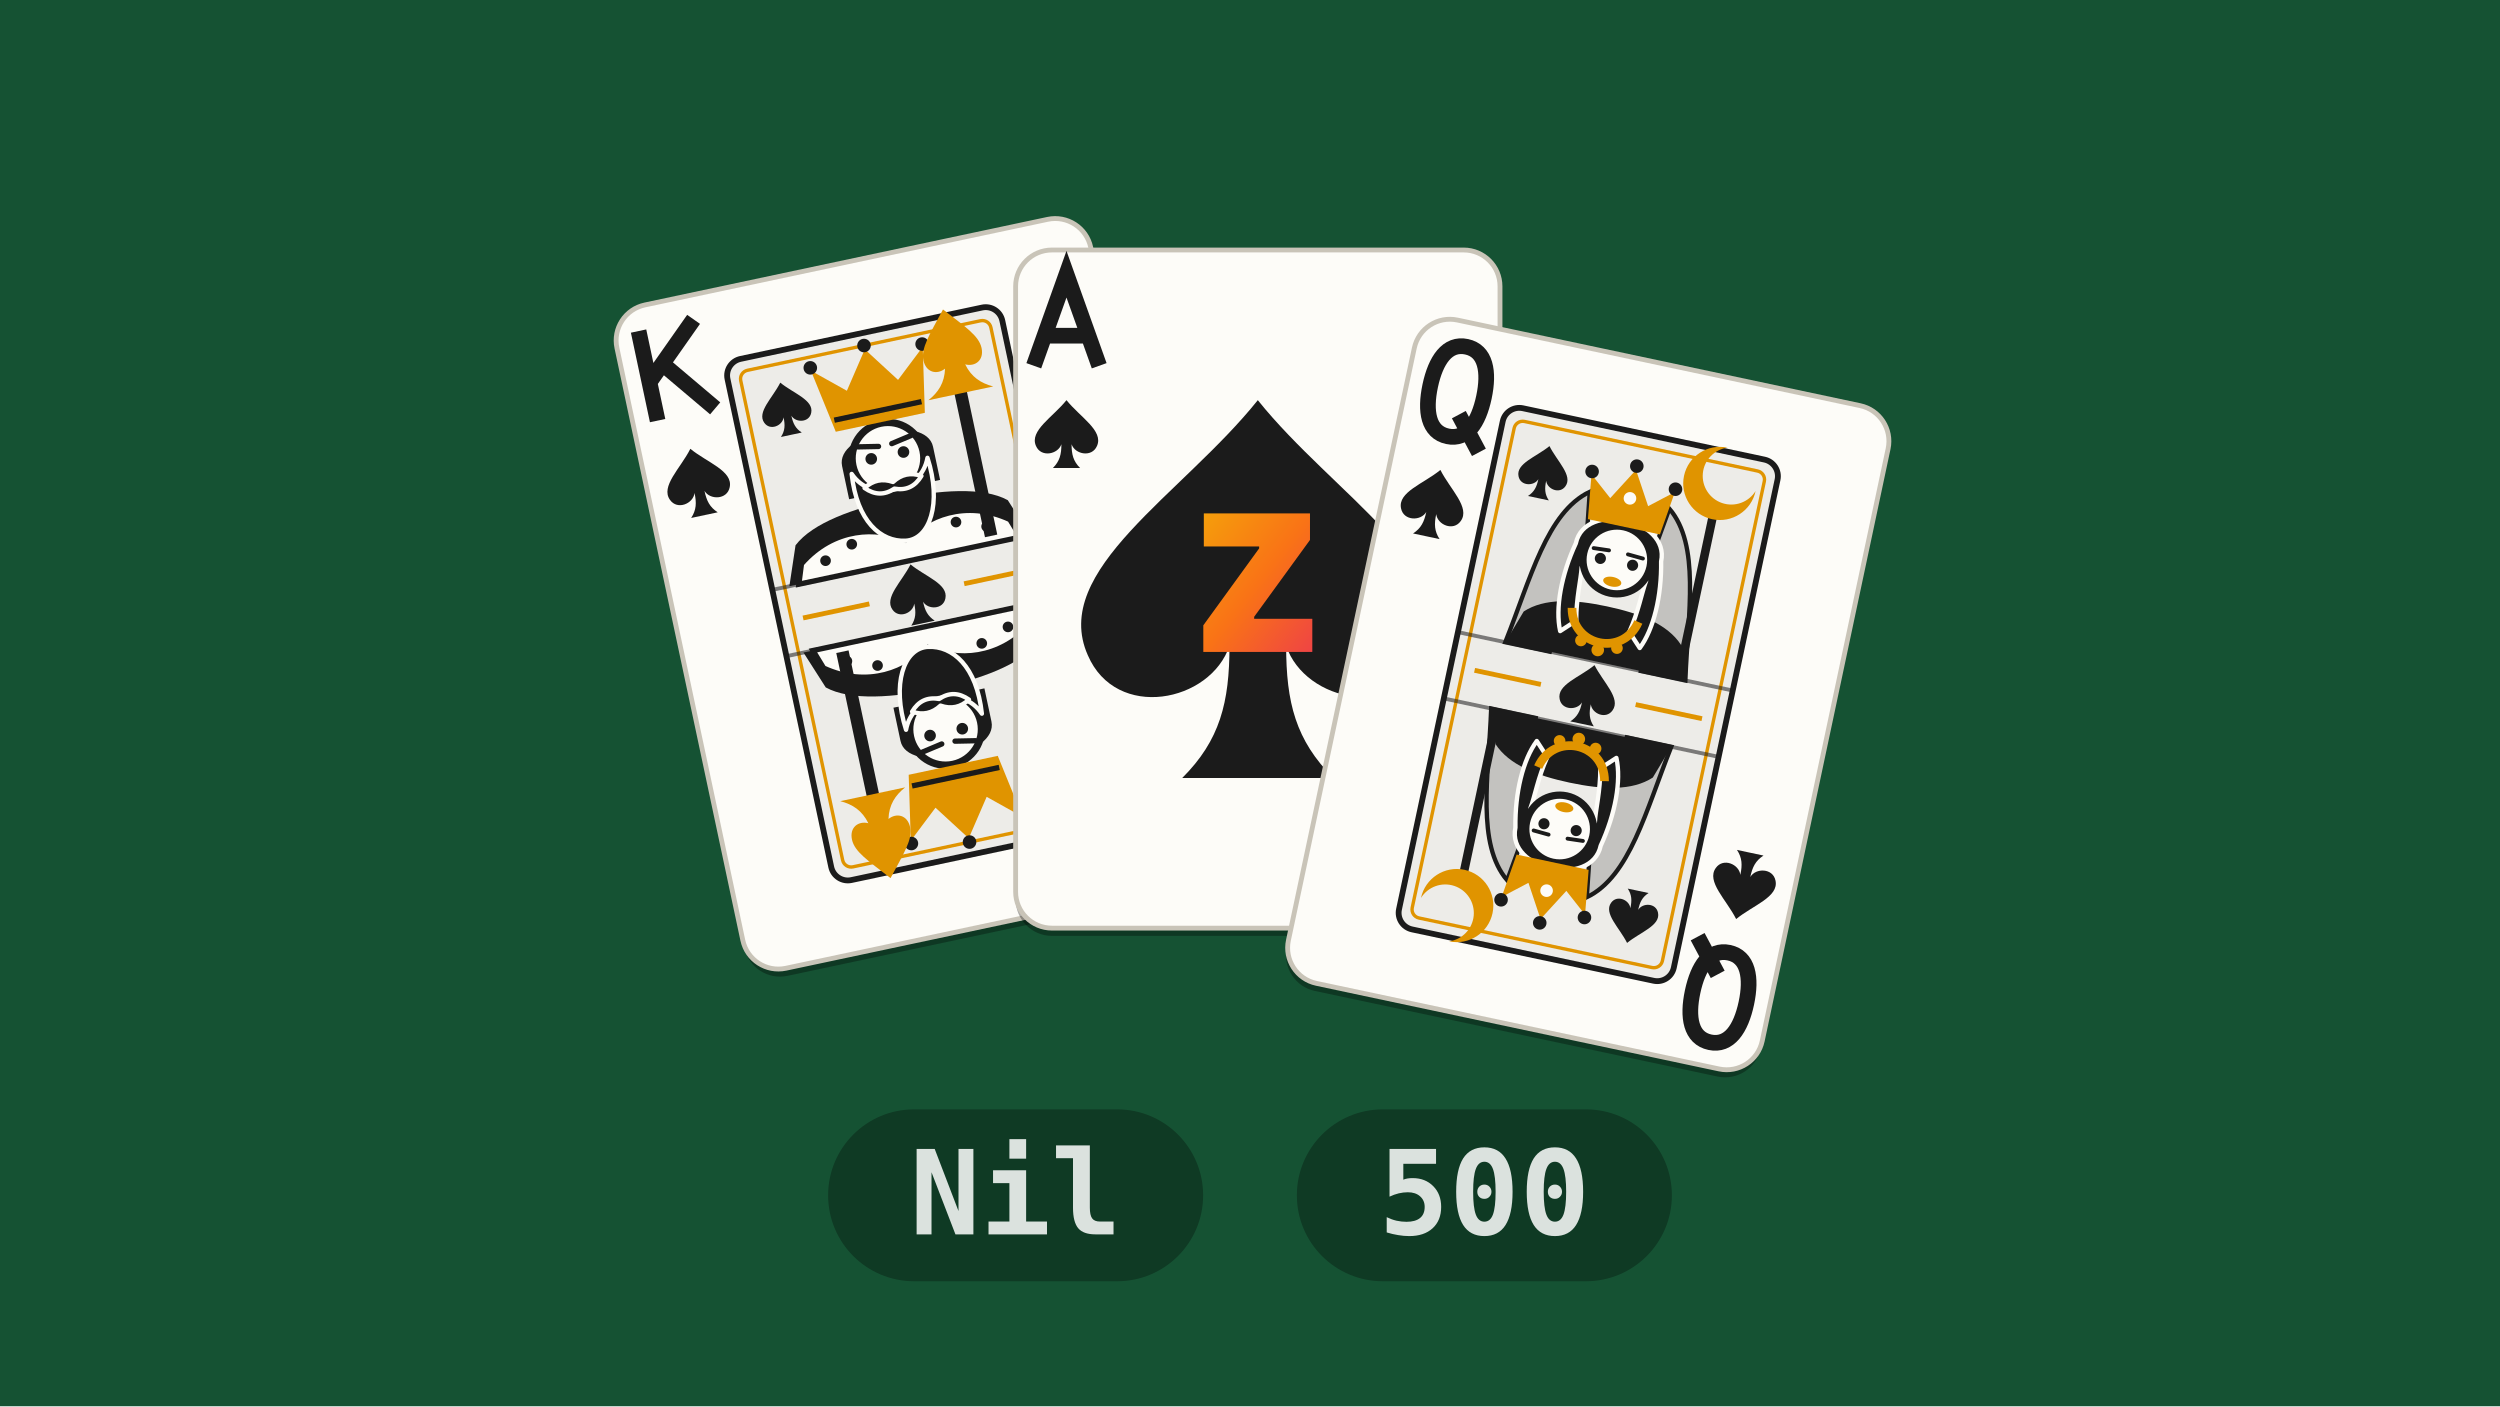
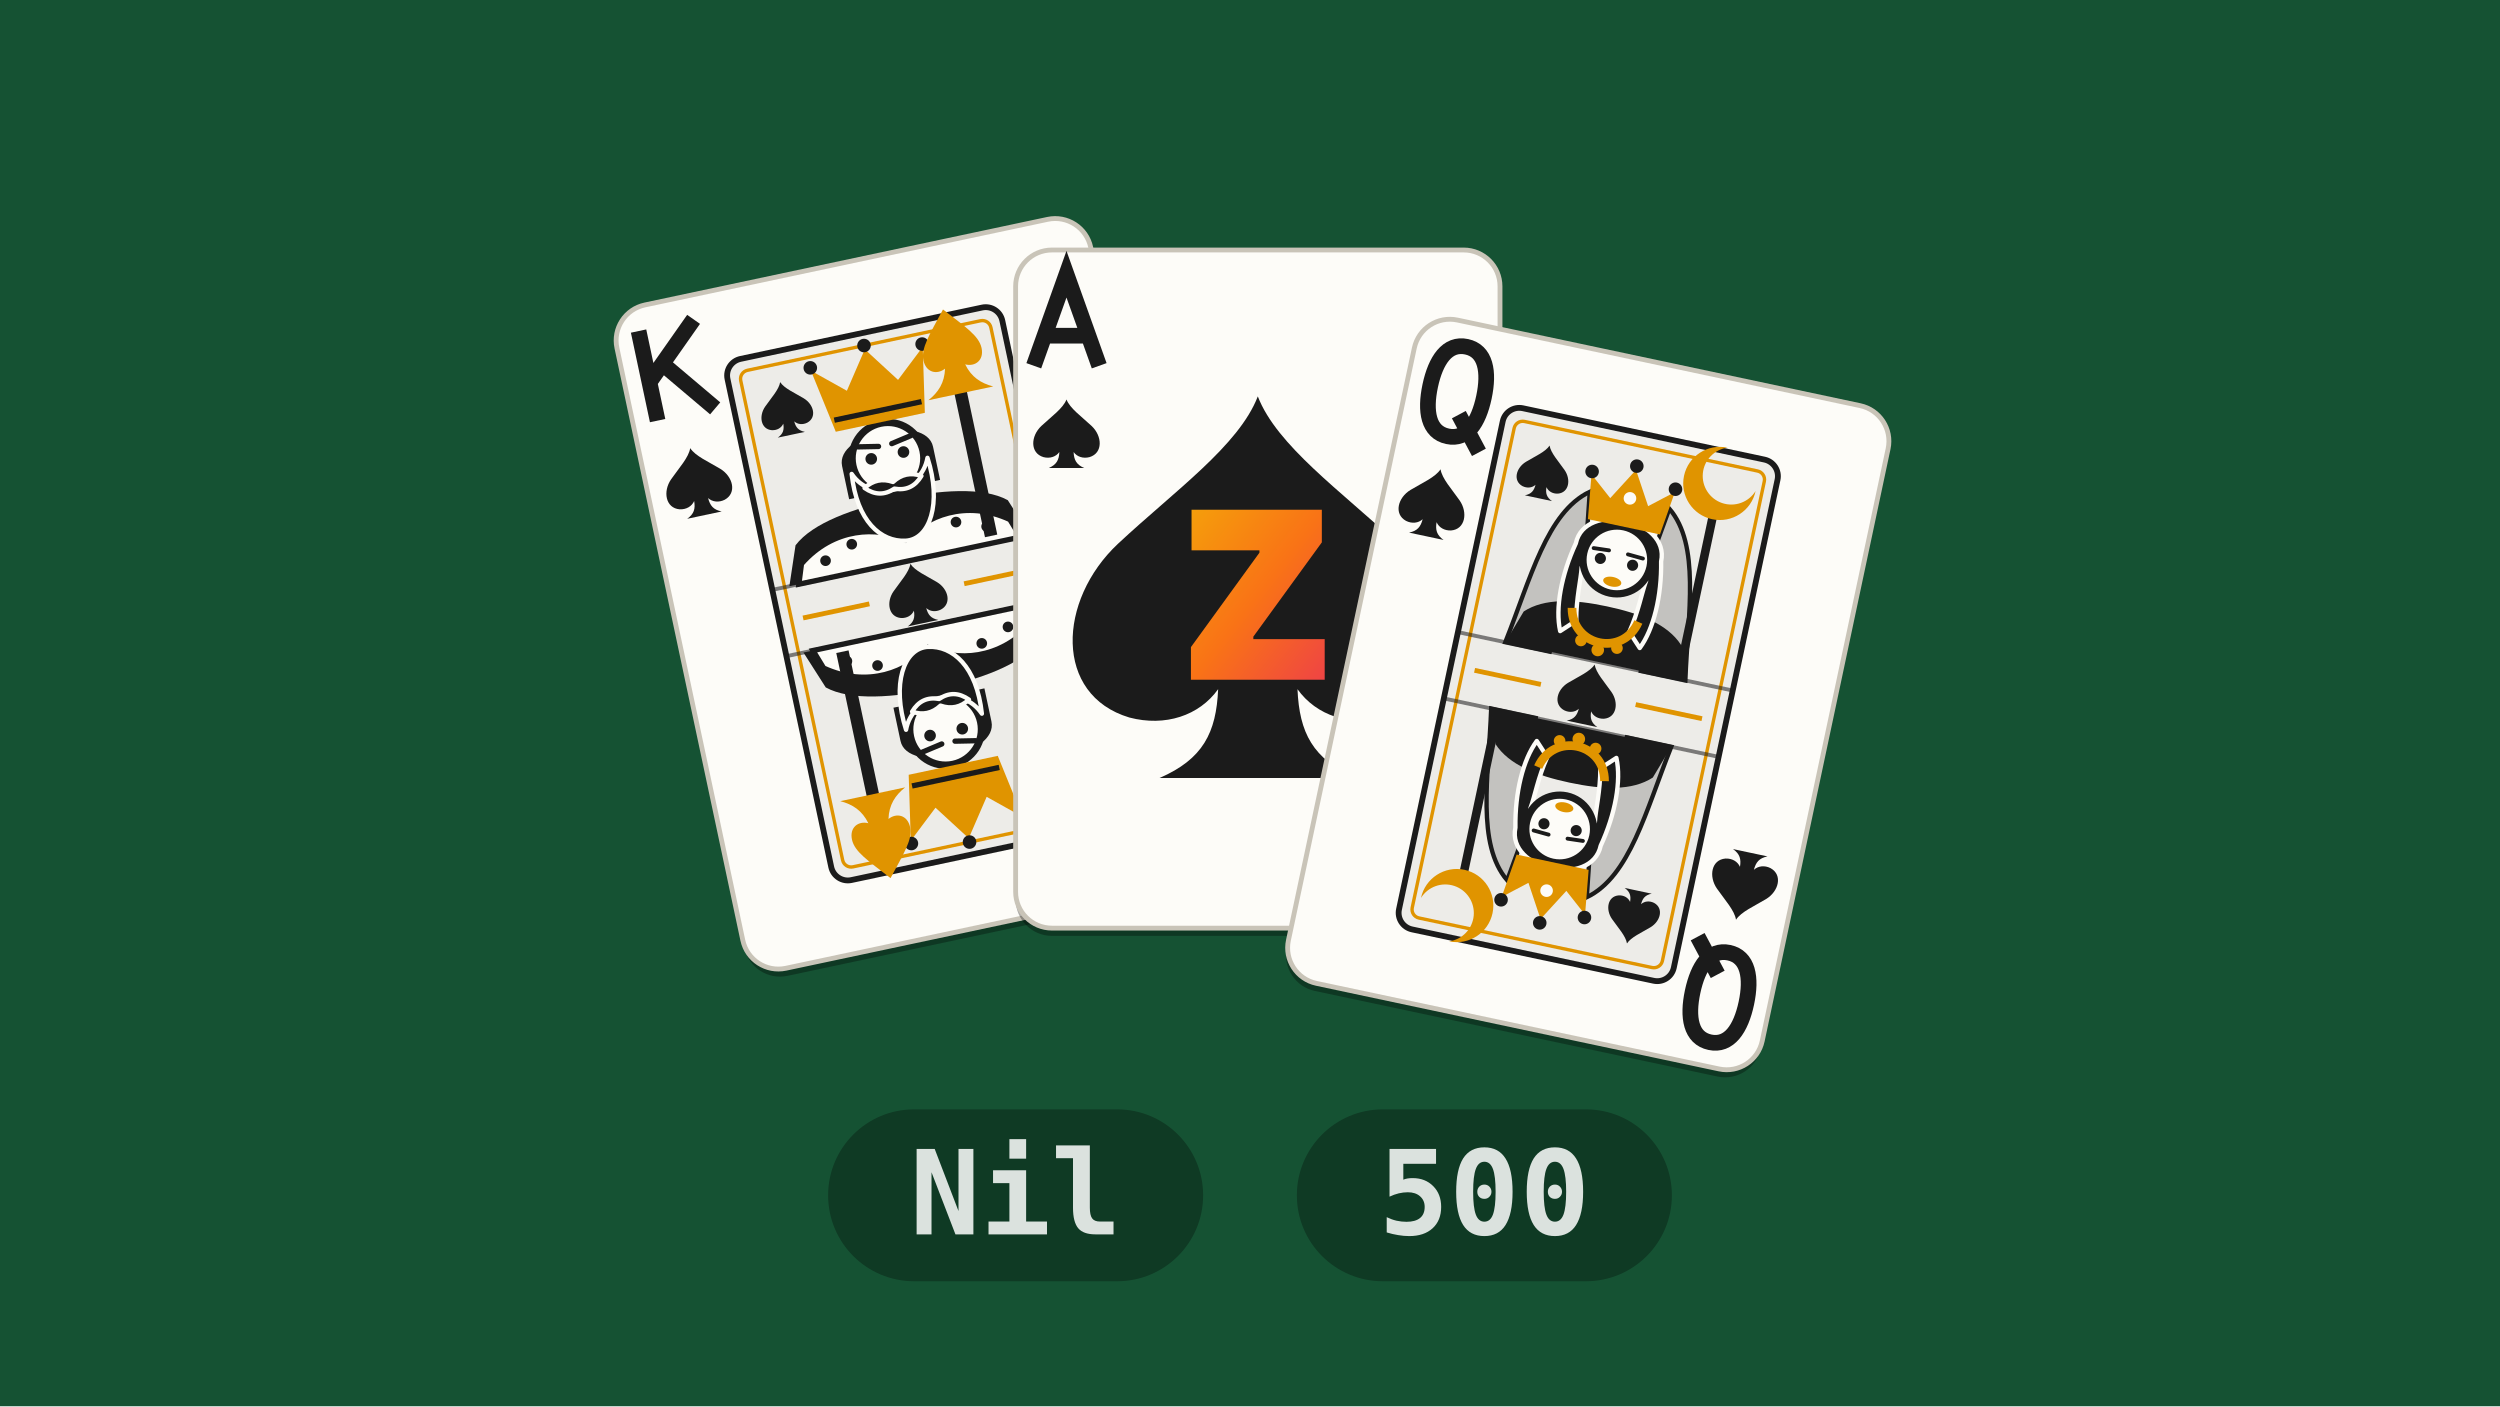
<svg xmlns="http://www.w3.org/2000/svg" width="320" height="180" viewBox="0 0 320 180">
  <defs>
    <symbol id="zc-s-3" overflow="visible">
-       <path d="M0-10C-4-5-11-1-9 3.5-7.5 7-2.5 6-1.5 3-1.5 6-2 8-4 10h8C2 8 1.5 6 1.5 3 2.5 6 7.5 7 9 3.5 11-1 4-5 0-10z" />
+       <path d="M0-10.2C1-7.6 4.4-5.2 7.4-2.4 10.6 .6 10.8 5.6 6.8 6.8 4.9 7.3 3.1 6.7 2.1 5.3 2.2 7.6 2.9 9 5.2 10H-5.2C-2.9 9-2.2 7.6-2.1 5.3-3.1 6.7-4.9 7.3-6.8 6.8-10.8 5.6-10.6 .6-7.4-2.4-4.4-5.2-1 -7.6 0-10.2Z" />
    </symbol>
    <linearGradient id="zc-g-mark" x1="0" y1="0" x2="1" y2="1">
      <stop offset="0" stop-color="#f59e0b" />
      <stop offset=".5" stop-color="#f97316" />
      <stop offset="1" stop-color="#ef4444" />
    </linearGradient>
  </defs>
  <rect width="320" height="180" fill="#155233" />
  <g transform="translate(78 40) rotate(-12) scale(0.62)" style="color:#1b1b1b">
    <rect y="1.6" width="100" height="140" rx="7.5" fill="rgba(0,0,0,0.32)" />
    <rect width="100" height="140" rx="7.5" fill="#fdfcf8" stroke="#c9c4b8" />
    <svg width="100" height="140" viewBox="0 0 100 140" fill="currentColor" aria-hidden="true">
      <g class="zc-idx-std">
        <path transform="translate(3.75 5) scale(1.35)" d="M1 0V14M9.6 0 1 8M3.8 6 10 14" fill="none" stroke="currentColor" stroke-width="2.4" stroke-linejoin="miter" stroke-miterlimit="6" />
        <g transform="translate(10.5 38) scale(0.7)">
          <use href="#zc-s-3" />
        </g>
      </g>
      <g class="zc-idx-std" transform="rotate(180 50 70)">
        <path transform="translate(3.75 5) scale(1.35)" d="M1 0V14M9.6 0 1 8M3.8 6 10 14" fill="none" stroke="currentColor" stroke-width="2.4" stroke-linejoin="miter" stroke-miterlimit="6" />
        <g transform="translate(10.5 38) scale(0.7)">
          <use href="#zc-s-3" />
        </g>
      </g>
      <g class="zc-idx-row" display="none">
        <path transform="translate(4 5) scale(2.1)" d="M1 0V14M9.6 0 1 8M3.8 6 10 14" fill="none" stroke="currentColor" stroke-width="2.4" stroke-linejoin="miter" stroke-miterlimit="6" />
        <g transform="translate(60 21) scale(1.25)">
          <use href="#zc-s-3" />
        </g>
      </g>
      <g class="zc-big">
        <rect x="21" y="15" width="58" height="110" rx="3.5" fill="currentColor" fill-opacity="0.07" stroke="currentColor" stroke-width="1.2" />
        <rect class="zc-fine" x="23.6" y="17.6" width="52.8" height="104.8" rx="1.8" fill="none" stroke="#e09400" stroke-width="0.7" />
        <path d="M21 63H79" stroke="currentColor" stroke-width="0.8" opacity="0.55" />
        <path d="M21 77H79" stroke="currentColor" stroke-width="0.8" opacity="0.55" />
        <path d="M26 70H40M60 70H74" stroke="#e09400" stroke-width="1" />
        <g transform="translate(50 70) scale(0.62)">
          <use href="#zc-s-3" />
        </g>
        <g>
          <path d="M24.6 63 27.6 55C32 51.2 41 50 50 50S68 51.2 72.4 55L75.4 63z" />
          <path d="M28 59C36 53 45 54.6 50 58.6 55 54.6 64 53 72 59L73.4 63H26.6z" fill="#fdfcf8" stroke="currentColor" stroke-width="1.1" />
          <g fill="currentColor">
            <circle cx="33" cy="59.4" r="1.1" />
            <circle cx="39" cy="57.2" r="1.1" />
            <circle cx="61" cy="57.2" r="1.1" />
            <circle cx="67" cy="59.4" r="1.1" />
          </g>
          <path d="M40.4 41C40.4 34 59.6 34 59.6 41V48H40.4z" />
          <circle cx="50" cy="41.4" r="7.4" fill="#fdfcf8" stroke="currentColor" stroke-width="1.5" />
          <path d="M42 43C41 52.8 45 58 50 58.8S59 52.8 58 43C56.6 46.4 53.6 48 50 48S43.4 46.4 42 43z" stroke="#fdfcf8" stroke-width="0.9" stroke-linejoin="round" />
          <path d="M44 46.4Q47 44.6 50 46.4Q53 44.6 56 46.4Q53.4 49.2 50 47.8Q46.6 49.2 44 46.4z" stroke="#fdfcf8" stroke-width="0.9" stroke-linejoin="round" />
          <circle cx="46.6" cy="40.8" r="1.2" />
          <circle cx="53.4" cy="40.8" r="1.2" />
          <path d="M44.4 37.8 48.6 38.6M55.6 37.8 51.4 38.6" fill="none" stroke="currentColor" stroke-linecap="round" stroke-width="1.1" />
          <path d="M40.6 33.8 38.2 20.4 44.6 26 50 18.4 55.4 26 61.8 20.4 59.4 33.8z" fill="#e09400" />
          <path d="M40.8 31.4H59.2" stroke="currentColor" stroke-width="1.1" fill="none" />
          <g class="zc-fine">
            <circle cx="38.2" cy="19.8" r="1.4" />
            <circle cx="50" cy="17.6" r="1.4" />
            <circle cx="61.8" cy="19.8" r="1.4" />
          </g>
          <g transform="translate(67.5 61.5) scale(1.18) translate(-70 -61.5)">
            <path d="M70 61.5V34" stroke="currentColor" stroke-width="2.2" fill="none" />
            <path d="M70 21C66.8 24.8 64.8 26.8 64.8 29 64.8 31.2 66.6 32 68.2 31.2 67.6 33.6 66.2 35 64.2 36H75.8C73.8 35 72.4 33.6 71.8 31.2 73.4 32 75.2 31.2 75.2 29 75.2 26.8 73.2 24.8 70 21z" fill="#e09400" />
          </g>
          <g transform="translate(31.5 27) scale(0.55)">
            <use href="#zc-s-3" />
          </g>
        </g>
        <g transform="rotate(180 50 70)">
          <path d="M24.6 63 27.6 55C32 51.2 41 50 50 50S68 51.2 72.4 55L75.4 63z" />
          <path d="M28 59C36 53 45 54.6 50 58.6 55 54.6 64 53 72 59L73.4 63H26.6z" fill="#fdfcf8" stroke="currentColor" stroke-width="1.1" />
          <g fill="currentColor">
            <circle cx="33" cy="59.4" r="1.1" />
            <circle cx="39" cy="57.2" r="1.1" />
            <circle cx="61" cy="57.2" r="1.1" />
            <circle cx="67" cy="59.4" r="1.1" />
          </g>
          <path d="M40.4 41C40.4 34 59.6 34 59.6 41V48H40.4z" />
          <circle cx="50" cy="41.4" r="7.4" fill="#fdfcf8" stroke="currentColor" stroke-width="1.5" />
          <path d="M42 43C41 52.8 45 58 50 58.8S59 52.8 58 43C56.6 46.4 53.6 48 50 48S43.4 46.4 42 43z" stroke="#fdfcf8" stroke-width="0.9" stroke-linejoin="round" />
          <path d="M44 46.4Q47 44.6 50 46.4Q53 44.6 56 46.4Q53.4 49.2 50 47.8Q46.6 49.2 44 46.4z" stroke="#fdfcf8" stroke-width="0.9" stroke-linejoin="round" />
          <circle cx="46.6" cy="40.8" r="1.2" />
          <circle cx="53.4" cy="40.8" r="1.2" />
          <path d="M44.4 37.8 48.6 38.6M55.6 37.8 51.4 38.6" fill="none" stroke="currentColor" stroke-linecap="round" stroke-width="1.1" />
          <path d="M40.6 33.8 38.2 20.4 44.6 26 50 18.4 55.4 26 61.8 20.4 59.4 33.8z" fill="#e09400" />
          <path d="M40.8 31.4H59.2" stroke="currentColor" stroke-width="1.1" fill="none" />
          <g class="zc-fine">
            <circle cx="38.2" cy="19.8" r="1.4" />
            <circle cx="50" cy="17.6" r="1.4" />
            <circle cx="61.8" cy="19.8" r="1.4" />
          </g>
          <g transform="translate(67.5 61.5) scale(1.18) translate(-70 -61.5)">
            <path d="M70 61.5V34" stroke="currentColor" stroke-width="2.2" fill="none" />
            <path d="M70 21C66.8 24.8 64.8 26.8 64.8 29 64.8 31.2 66.6 32 68.2 31.2 67.6 33.6 66.2 35 64.2 36H75.8C73.8 35 72.4 33.6 71.8 31.2 73.4 32 75.2 31.2 75.2 29 75.2 26.8 73.2 24.8 70 21z" fill="#e09400" />
          </g>
          <g transform="translate(31.5 27) scale(0.55)">
            <use href="#zc-s-3" />
          </g>
        </g>
      </g>
      <g class="zc-small" display="none" transform="translate(50 128) scale(1.55) translate(-50 -63)">
        <path d="M24.6 63 27.6 55C32 51.2 41 50 50 50S68 51.2 72.4 55L75.4 63z" />
        <path d="M28 59C36 53 45 54.6 50 58.6 55 54.6 64 53 72 59L73.4 63H26.6z" fill="#fdfcf8" stroke="currentColor" stroke-width="1.1" />
        <path d="M40.4 41C40.4 34 59.6 34 59.6 41V48H40.4z" />
        <circle cx="50" cy="41.4" r="7.4" fill="#fdfcf8" stroke="currentColor" stroke-width="1.5" />
        <path d="M42 43C41 52.8 45 58 50 58.8S59 52.8 58 43C56.6 46.4 53.6 48 50 48S43.4 46.4 42 43z" stroke="#fdfcf8" stroke-width="0.9" stroke-linejoin="round" />
        <path d="M44 46.4Q47 44.6 50 46.4Q53 44.6 56 46.4Q53.4 49.2 50 47.8Q46.6 49.2 44 46.4z" stroke="#fdfcf8" stroke-width="0.9" stroke-linejoin="round" />
        <circle cx="46.6" cy="40.8" r="1.2" />
        <circle cx="53.4" cy="40.8" r="1.2" />
        <path d="M44.4 37.8 48.6 38.6M55.6 37.8 51.4 38.6" fill="none" stroke="currentColor" stroke-linecap="round" stroke-width="1.1" />
        <path d="M40.6 33.8 38.2 20.4 44.6 26 50 18.4 55.4 26 61.8 20.4 59.4 33.8z" fill="#e09400" />
        <path d="M40.8 31.4H59.2" stroke="currentColor" stroke-width="1.1" fill="none" />
        <g class="zc-fine">
          <circle cx="38.2" cy="19.8" r="1.4" />
          <circle cx="50" cy="17.6" r="1.4" />
          <circle cx="61.8" cy="19.8" r="1.4" />
        </g>
      </g>
    </svg>
  </g>
  <g transform="translate(130 32) scale(0.62)" style="color:#1b1b1b">
    <rect y="1.6" width="100" height="140" rx="7.5" fill="rgba(0,0,0,0.32)" />
    <rect width="100" height="140" rx="7.5" fill="#fdfcf8" stroke="#c9c4b8" />
    <svg width="100" height="140" viewBox="0 0 100 140" fill="currentColor" aria-hidden="true">
      <g class="zc-idx-std">
        <path transform="translate(3.75 5) scale(1.35)" d="M0 14 5 0 10 14M2.2 9.4H7.8" fill="none" stroke="currentColor" stroke-width="2.4" stroke-linejoin="miter" stroke-miterlimit="6" />
        <g transform="translate(10.5 38) scale(0.7)">
          <use href="#zc-s-3" />
        </g>
      </g>
      <g class="zc-idx-std" transform="rotate(180 50 70)">
        <path transform="translate(3.75 5) scale(1.35)" d="M0 14 5 0 10 14M2.2 9.4H7.8" fill="none" stroke="currentColor" stroke-width="2.4" stroke-linejoin="miter" stroke-miterlimit="6" />
        <g transform="translate(10.5 38) scale(0.7)">
          <use href="#zc-s-3" />
        </g>
      </g>
      <g class="zc-idx-row" display="none">
        <path transform="translate(4 5) scale(2.1)" d="M0 14 5 0 10 14M2.2 9.4H7.8" fill="none" stroke="currentColor" stroke-width="2.4" stroke-linejoin="miter" stroke-miterlimit="6" />
        <g transform="translate(60 21) scale(1.25)">
          <use href="#zc-s-3" />
        </g>
      </g>
      <g class="zc-big">
        <g transform="translate(50 70) scale(3.9)">
          <use href="#zc-s-3" />
        </g>
-         <path transform="translate(50 68.674) scale(1.92256)" d="M-5.852 7.438L5.852 7.438L5.852 3.885L-0.392 3.885L-0.392 3.667L5.602 -4.583L5.602 -7.438L-5.798 -7.438L-5.798 -3.885L0.142 -3.885L0.142 -3.678L-5.852 4.583Z" fill="url(#zc-g-mark)" />
+         <path transform="translate(50 71.17) scale(2.359505)" d="M-5.852 7.438L5.852 7.438L5.852 3.885L-0.392 3.885L-0.392 3.667L5.602 -4.583L5.602 -7.438L-5.798 -7.438L-5.798 -3.885L0.142 -3.885L0.142 -3.678L-5.852 4.583Z" fill="url(#zc-g-mark)" />
      </g>
      <g class="zc-small" display="none">
        <g transform="translate(50 92) scale(3.1)">
          <use href="#zc-s-3" />
        </g>
-         <path transform="translate(50 91) scale(1.539392)" d="M-5.852 7.438L5.852 7.438L5.852 3.885L-0.392 3.885L-0.392 3.667L5.602 -4.583L5.602 -7.438L-5.798 -7.438L-5.798 -3.885L0.142 -3.885L0.142 -3.678L-5.852 4.583Z" fill="url(#zc-g-mark)" />
+         <path transform="translate(50 92.93) scale(1.875504)" d="M-5.852 7.438L5.852 7.438L5.852 3.885L-0.392 3.885L-0.392 3.667L5.602 -4.583L5.602 -7.438L-5.798 -7.438L-5.798 -3.885L0.142 -3.885L0.142 -3.678L-5.852 4.583Z" fill="url(#zc-g-mark)" />
      </g>
    </svg>
  </g>
  <g transform="translate(182 40) rotate(12) scale(0.62)" style="color:#1b1b1b">
    <rect y="1.6" width="100" height="140" rx="7.5" fill="rgba(0,0,0,0.32)" />
    <rect width="100" height="140" rx="7.5" fill="#fdfcf8" stroke="#c9c4b8" />
    <svg width="100" height="140" viewBox="0 0 100 140" fill="currentColor" aria-hidden="true">
      <g class="zc-idx-std">
        <path transform="translate(3.75 5) scale(1.35)" d="M5 0C2 0 .8 3 .8 7S2 14 5 14 9.2 11 9.2 7 8 0 5 0zM6 10.4 10.2 15.4" fill="none" stroke="currentColor" stroke-width="2.4" stroke-linejoin="miter" stroke-miterlimit="6" />
        <g transform="translate(10.5 38) scale(0.7)">
          <use href="#zc-s-3" />
        </g>
      </g>
      <g class="zc-idx-std" transform="rotate(180 50 70)">
        <path transform="translate(3.75 5) scale(1.35)" d="M5 0C2 0 .8 3 .8 7S2 14 5 14 9.2 11 9.2 7 8 0 5 0zM6 10.4 10.2 15.4" fill="none" stroke="currentColor" stroke-width="2.4" stroke-linejoin="miter" stroke-miterlimit="6" />
        <g transform="translate(10.5 38) scale(0.7)">
          <use href="#zc-s-3" />
        </g>
      </g>
      <g class="zc-idx-row" display="none">
        <path transform="translate(4 5) scale(2.1)" d="M5 0C2 0 .8 3 .8 7S2 14 5 14 9.2 11 9.2 7 8 0 5 0zM6 10.4 10.2 15.4" fill="none" stroke="currentColor" stroke-width="2.4" stroke-linejoin="miter" stroke-miterlimit="6" />
        <g transform="translate(60 21) scale(1.25)">
          <use href="#zc-s-3" />
        </g>
      </g>
      <g class="zc-big">
        <rect x="21" y="15" width="58" height="110" rx="3.5" fill="currentColor" fill-opacity="0.07" stroke="currentColor" stroke-width="1.2" />
        <rect class="zc-fine" x="23.6" y="17.6" width="52.8" height="104.8" rx="1.8" fill="none" stroke="#e09400" stroke-width="0.7" />
        <path d="M21 63H79" stroke="currentColor" stroke-width="0.8" opacity="0.55" />
        <path d="M21 77H79" stroke="currentColor" stroke-width="0.8" opacity="0.55" />
        <path d="M26 70H40M60 70H74" stroke="#e09400" stroke-width="1" />
        <g transform="translate(50 70) scale(0.62)">
          <use href="#zc-s-3" />
        </g>
        <g>
          <path d="M41.6 29C33.8 35 33.4 49 31 63H40.4C41 55 41.4 44 42.6 36z" fill="currentColor" fill-opacity="0.2" stroke="currentColor" stroke-width="0.9" />
          <path d="M58.4 29C66.2 35 66.6 49 69 63H59.6C59 55 58.6 44 57.4 36z" fill="currentColor" fill-opacity="0.2" stroke="currentColor" stroke-width="0.9" />
          <path d="M31 63 33.4 56C37 52.4 43 51.4 50 51.4S63 52.4 66.6 56L69 63z" />
          <path d="M41 40C41 31 59 31 59 40C60.6 47 60.4 54 58.4 58.4L55.6 55.6C56.6 51 56.4 47.2 56.8 44.6H43.2C43.6 47.2 43.4 51 44.4 55.6L41.6 58.4C39.6 54 39.4 47 41 40z" stroke="#fdfcf8" stroke-width="0.9" stroke-linejoin="round" />
          <circle cx="50" cy="41.6" r="7" fill="#fdfcf8" stroke="currentColor" stroke-width="1.5" />
          <path d="M42.4 34.6 41.2 25.4 46 29.4 50 22.6 54 29.4 58.8 25.4 57.6 34.6z" fill="#e09400" />
          <circle cx="50" cy="28.6" r="1.3" fill="#fdfcf8" />
          <g class="zc-fine">
            <circle cx="41.2" cy="24.8" r="1.4" />
            <circle cx="58.8" cy="24.8" r="1.4" />
            <circle cx="50" cy="21.8" r="1.4" />
          </g>
          <circle cx="46.6" cy="42" r="1.15" />
          <circle cx="53.4" cy="42" r="1.15" />
          <path d="M44.8 40.2 48 40M52 40 55.2 40.2" fill="none" stroke="currentColor" stroke-linecap="round" stroke-width="0.8" />
          <ellipse cx="50" cy="46.2" rx="1.9" ry="1" fill="#e09400" />
          <path d="M43 53.2C44.6 61 55.4 61 57 53.2" fill="none" stroke="#e09400" stroke-width="1.8" />
          <circle cx="46.2" cy="59.4" r="1.2" fill="#e09400" />
          <circle cx="50" cy="60.6" r="1.3" fill="#e09400" />
          <circle cx="53.8" cy="59.4" r="1.2" fill="#e09400" />
          <g transform="translate(67.5 61.5) scale(1.18) translate(-70 -61.5)">
            <path d="M70 61.5V32" stroke="currentColor" stroke-width="1.5" fill="none" />
            <path d="M70 21.4a6.4 6.4 0 1 0 6.4 6.4 5 5 0 1 1-6.4-6.4z" fill="#e09400" />
          </g>
          <g transform="translate(31.5 27) scale(0.55)">
            <use href="#zc-s-3" />
          </g>
        </g>
        <g transform="rotate(180 50 70)">
          <path d="M41.6 29C33.8 35 33.4 49 31 63H40.4C41 55 41.4 44 42.6 36z" fill="currentColor" fill-opacity="0.2" stroke="currentColor" stroke-width="0.9" />
          <path d="M58.4 29C66.2 35 66.6 49 69 63H59.6C59 55 58.6 44 57.4 36z" fill="currentColor" fill-opacity="0.2" stroke="currentColor" stroke-width="0.9" />
          <path d="M31 63 33.4 56C37 52.4 43 51.4 50 51.4S63 52.4 66.6 56L69 63z" />
          <path d="M41 40C41 31 59 31 59 40C60.6 47 60.4 54 58.4 58.4L55.6 55.6C56.6 51 56.4 47.2 56.8 44.6H43.2C43.6 47.2 43.4 51 44.4 55.6L41.6 58.4C39.6 54 39.4 47 41 40z" stroke="#fdfcf8" stroke-width="0.9" stroke-linejoin="round" />
          <circle cx="50" cy="41.6" r="7" fill="#fdfcf8" stroke="currentColor" stroke-width="1.5" />
          <path d="M42.4 34.6 41.2 25.4 46 29.4 50 22.6 54 29.4 58.8 25.4 57.6 34.6z" fill="#e09400" />
          <circle cx="50" cy="28.6" r="1.3" fill="#fdfcf8" />
          <g class="zc-fine">
            <circle cx="41.2" cy="24.8" r="1.4" />
            <circle cx="58.8" cy="24.8" r="1.4" />
            <circle cx="50" cy="21.8" r="1.4" />
          </g>
          <circle cx="46.6" cy="42" r="1.15" />
          <circle cx="53.4" cy="42" r="1.15" />
          <path d="M44.8 40.2 48 40M52 40 55.2 40.2" fill="none" stroke="currentColor" stroke-linecap="round" stroke-width="0.8" />
          <ellipse cx="50" cy="46.2" rx="1.9" ry="1" fill="#e09400" />
          <path d="M43 53.2C44.6 61 55.4 61 57 53.2" fill="none" stroke="#e09400" stroke-width="1.8" />
          <circle cx="46.2" cy="59.4" r="1.2" fill="#e09400" />
          <circle cx="50" cy="60.6" r="1.3" fill="#e09400" />
          <circle cx="53.8" cy="59.4" r="1.2" fill="#e09400" />
          <g transform="translate(67.5 61.5) scale(1.18) translate(-70 -61.5)">
            <path d="M70 61.5V32" stroke="currentColor" stroke-width="1.5" fill="none" />
            <path d="M70 21.4a6.4 6.4 0 1 0 6.4 6.4 5 5 0 1 1-6.4-6.4z" fill="#e09400" />
          </g>
          <g transform="translate(31.5 27) scale(0.55)">
            <use href="#zc-s-3" />
          </g>
        </g>
      </g>
      <g class="zc-small" display="none" transform="translate(50 128) scale(1.55) translate(-50 -63)">
        <path d="M41.6 29C33.8 35 33.4 49 31 63H40.4C41 55 41.4 44 42.6 36z" fill="currentColor" fill-opacity="0.2" stroke="currentColor" stroke-width="0.9" />
        <path d="M58.4 29C66.2 35 66.6 49 69 63H59.6C59 55 58.6 44 57.4 36z" fill="currentColor" fill-opacity="0.2" stroke="currentColor" stroke-width="0.9" />
        <path d="M31 63 33.4 56C37 52.4 43 51.4 50 51.4S63 52.4 66.6 56L69 63z" />
        <path d="M41 40C41 31 59 31 59 40C60.6 47 60.4 54 58.4 58.4L55.6 55.6C56.6 51 56.4 47.2 56.8 44.6H43.2C43.6 47.2 43.4 51 44.4 55.6L41.6 58.4C39.6 54 39.4 47 41 40z" stroke="#fdfcf8" stroke-width="0.9" stroke-linejoin="round" />
        <circle cx="50" cy="41.6" r="7" fill="#fdfcf8" stroke="currentColor" stroke-width="1.5" />
        <path d="M42.4 34.6 41.2 25.4 46 29.4 50 22.6 54 29.4 58.8 25.4 57.6 34.6z" fill="#e09400" />
        <circle cx="50" cy="28.6" r="1.3" fill="#fdfcf8" />
        <g class="zc-fine">
          <circle cx="41.2" cy="24.8" r="1.4" />
          <circle cx="58.8" cy="24.8" r="1.4" />
          <circle cx="50" cy="21.8" r="1.4" />
        </g>
        <circle cx="46.6" cy="42" r="1.15" />
        <circle cx="53.4" cy="42" r="1.15" />
        <path d="M44.8 40.2 48 40M52 40 55.2 40.2" fill="none" stroke="currentColor" stroke-linecap="round" stroke-width="0.8" />
        <ellipse cx="50" cy="46.2" rx="1.9" ry="1" fill="#e09400" />
        <path d="M43 53.2C44.6 61 55.4 61 57 53.2" fill="none" stroke="#e09400" stroke-width="1.8" />
      </g>
    </svg>
  </g>
  <rect x="106" y="142" width="48" height="22" rx="11" fill="rgba(0,0,0,0.3)" />
  <text x="130" y="158" font-size="15" font-weight="700" text-anchor="middle" fill="rgba(255,255,255,0.85)" font-family="ui-monospace,Menlo,monospace">Nil</text>
  <rect x="166" y="142" width="48" height="22" rx="11" fill="rgba(0,0,0,0.3)" />
  <text x="190" y="158" font-size="15" font-weight="700" text-anchor="middle" fill="rgba(255,255,255,0.85)" font-family="ui-monospace,Menlo,monospace">500</text>
</svg>
